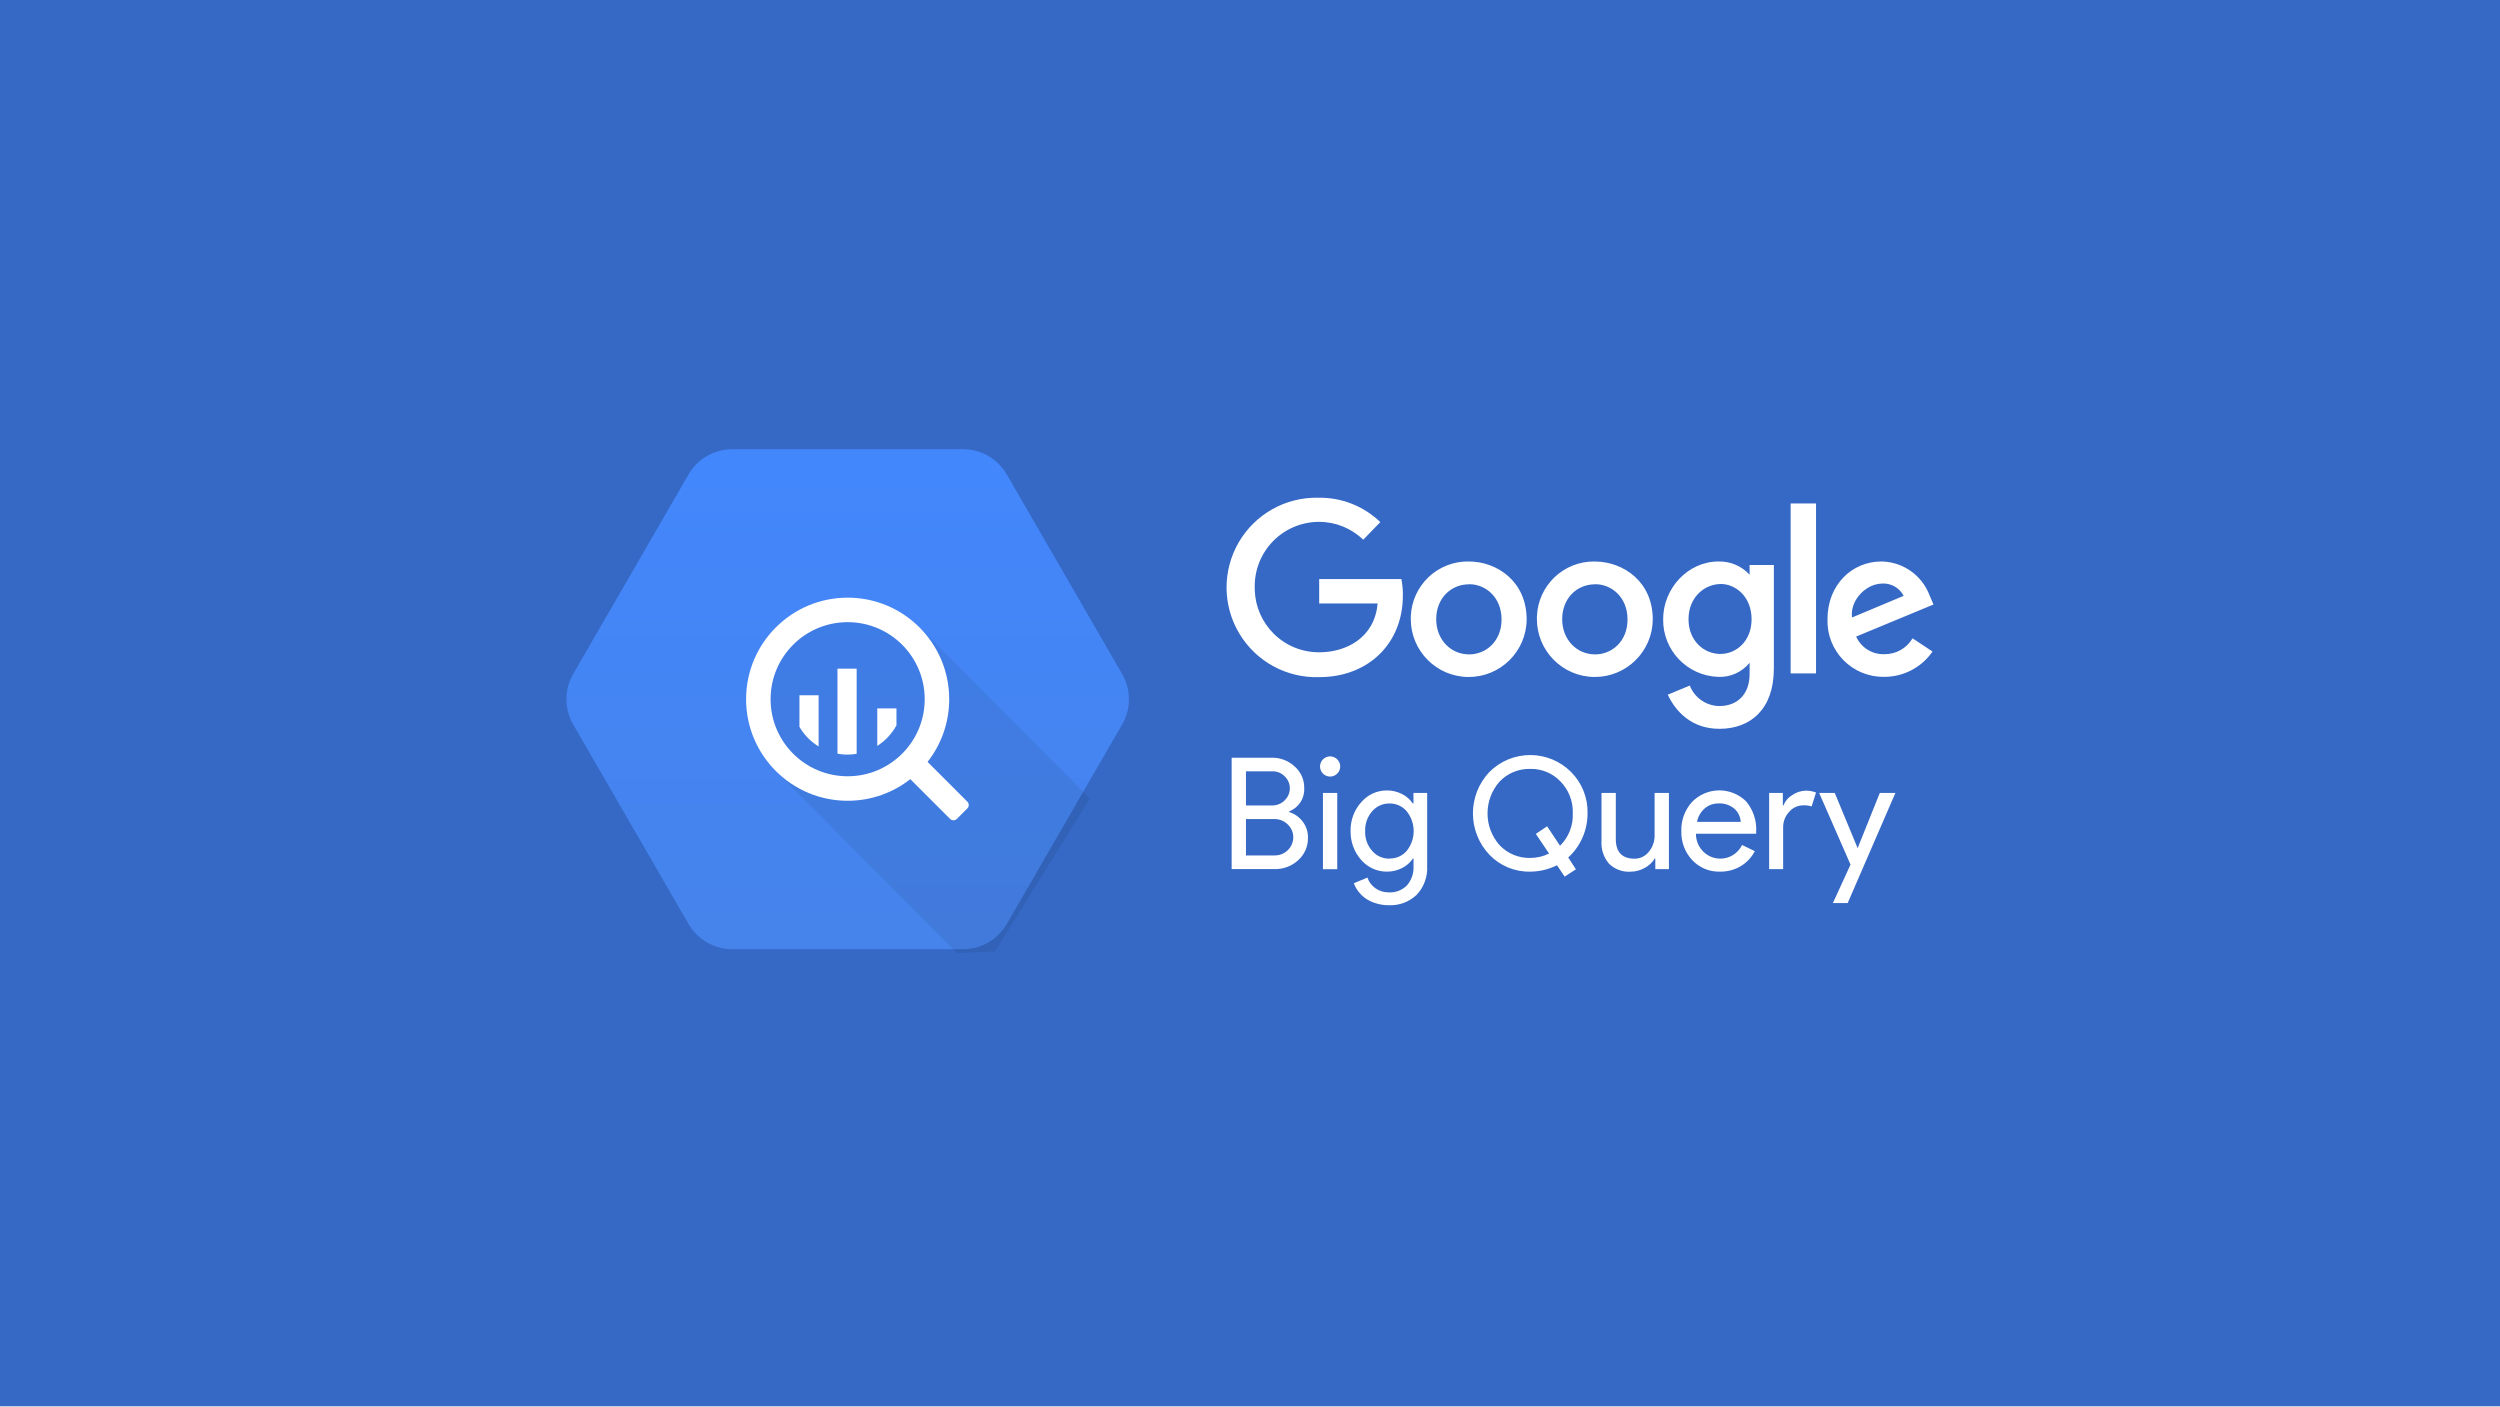
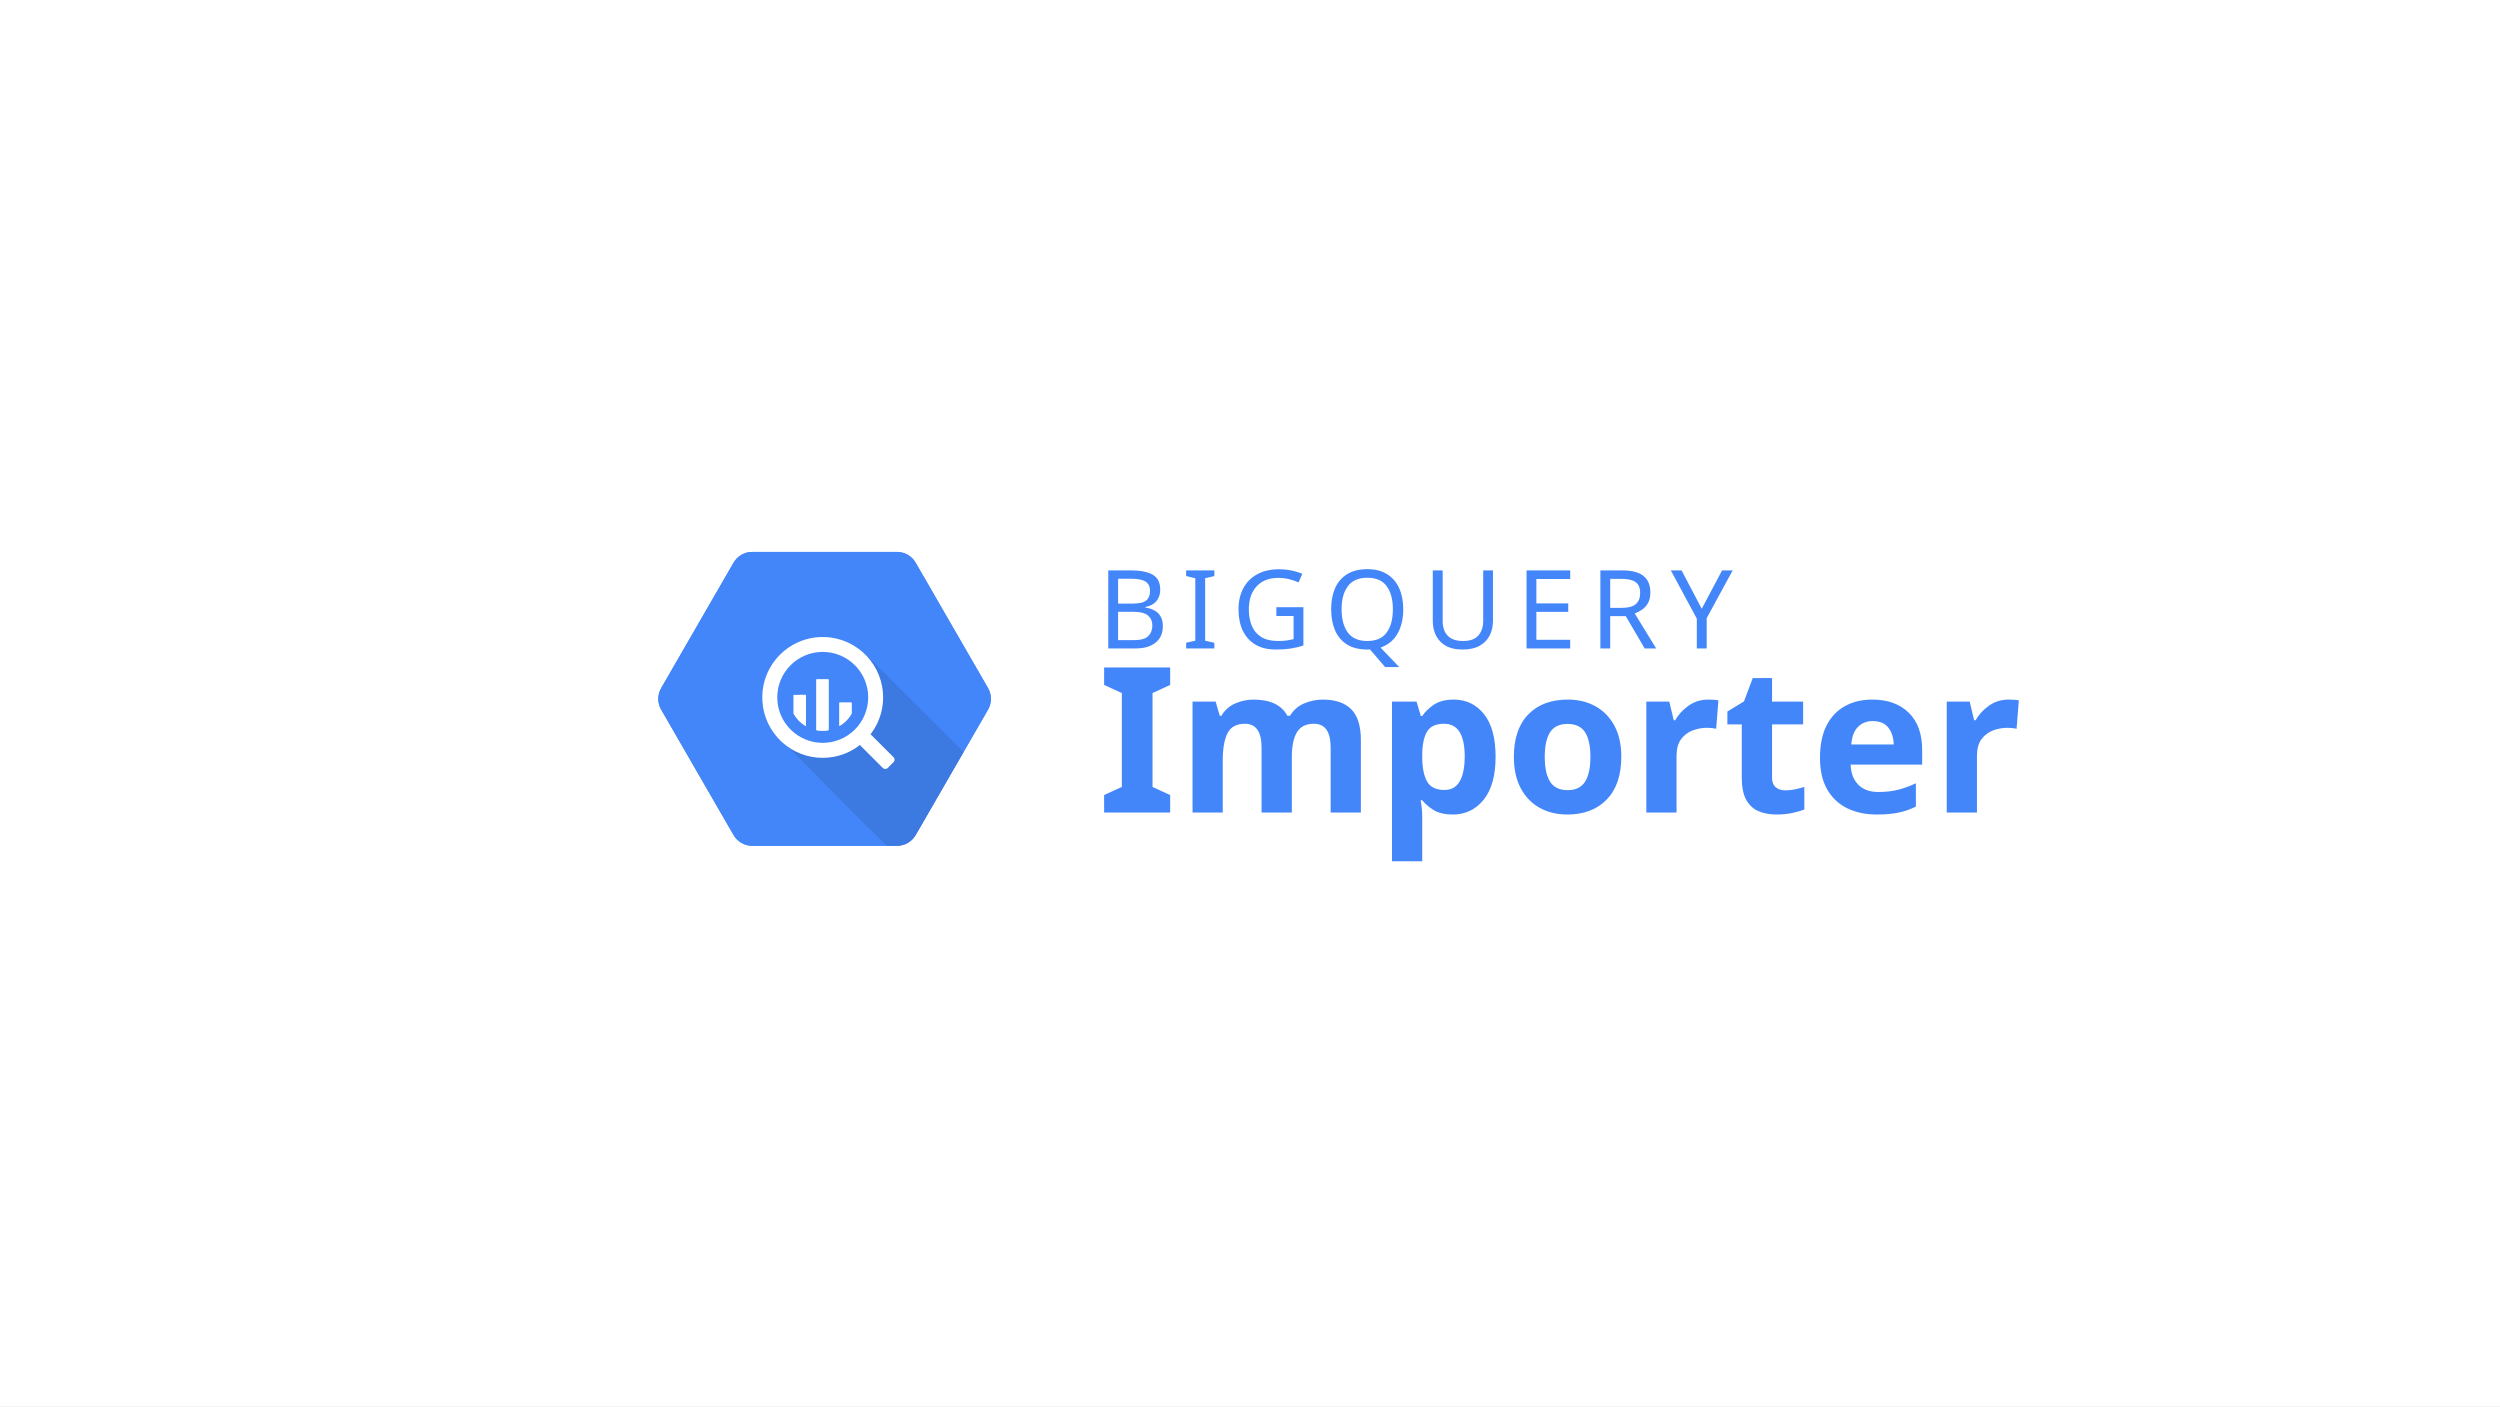
<svg xmlns="http://www.w3.org/2000/svg" width="640px" height="360px" viewBox="0 0 640 360" version="1.1">
-   <defs>
-     <linearGradient x1="50%" y1="-3.89783073e-15%" x2="50%" y2="99.845%" id="linearGradient-1">
-       <stop stop-color="#4387FD" offset="0%" />
-       <stop stop-color="#4683EA" offset="100%" />
-     </linearGradient>
-   </defs>
-   <g id="bigquery/picture" stroke="none" stroke-width="1" fill="none" fill-rule="evenodd">
-     <rect id="Rectangle-Copy" fill="#3569C5" x="0" y="0" width="640" height="360" />
-     <path d="M176.265,236.541 L146.733,185.459 C144.422,181.462 144.422,176.538 146.733,172.541 L176.265,121.459 C178.576,117.462 182.846,115 187.468,115 L246.532,115 C251.154,115 255.424,117.462 257.735,121.459 L287.267,172.541 C289.578,176.538 289.578,181.462 287.267,185.459 L257.735,236.541 C255.424,240.538 251.154,243 246.532,243 L187.468,243 C182.846,243 178.576,240.538 176.265,236.541 Z" id="Path" fill="url(#linearGradient-1)" fill-rule="nonzero" />
-     <polygon id="Path" fill="#000000" fill-rule="nonzero" opacity="0.07" points="279 204.424 235.784 161.004 217.172 156 200.455 162.241 194 179.141 199.191 197.956 245.019 244 254.745 243.567" />
-     <path d="M216.998,153 C231.356,153 242.996,164.64 242.996,178.999 C242.996,185.053 240.927,190.623 237.457,195.042 L247.646,205.23 C248.087,205.672 248.116,206.376 247.734,206.854 L247.646,206.952 L244.952,209.644 C244.51,210.087 243.805,210.117 243.328,209.732 L243.229,209.644 L233.041,199.458 C228.622,202.927 223.052,204.997 216.998,204.997 C202.64,204.997 191,193.357 191,178.999 C191,164.64 202.64,153 216.998,153 Z M216.998,159.271 C206.103,159.271 197.272,168.104 197.272,178.999 C197.272,189.893 206.103,198.725 216.998,198.725 C227.893,198.725 236.725,189.893 236.725,178.999 C236.725,168.104 227.893,159.271 216.998,159.271 Z M219.305,171.183 L219.305,192.974 C218.539,193.101 217.76,193.186 216.959,193.186 C216.257,193.186 215.57,193.126 214.896,193.024 L214.393,192.939 L214.393,171.183 L219.305,171.183 Z M209.568,177.995 L209.568,191.091 C207.67,189.93 206.065,188.343 204.887,186.456 L204.657,186.075 L204.657,177.995 L209.568,177.995 Z M229.493,181.354 L229.493,185.682 C228.402,187.705 226.834,189.425 224.94,190.713 L224.582,190.95 L224.582,181.354 L229.493,181.354 Z" id="Combined-Shape" fill="#FFFFFF" fill-rule="nonzero" />
-     <path d="M439.937,143.74 C442.954,143.664 445.857,144.897 447.896,147.122 L447.896,147.122 L447.896,144.642 L454.107,144.642 L454.107,171.19 C454.107,181.606 448.076,186.577 440.185,186.577 C432.971,186.577 428.924,182.068 426.951,177.841 L426.951,177.841 L432.587,175.496 C433.794,178.626 436.785,180.706 440.14,180.749 C444.807,180.749 447.896,177.683 447.896,172.587 L447.896,172.587 L447.896,169.668 C445.932,172.097 442.922,173.439 439.802,173.275 C431.882,172.988 425.645,166.42 425.767,158.496 C425.767,150.684 432.046,143.74 439.937,143.74 Z M337.093,127.411 L337.512,127.417 C343.414,127.314 349.116,129.56 353.361,133.662 L353.361,133.662 L348.987,138.171 C345.966,135.241 341.924,133.6 337.714,133.594 C333.292,133.582 329.051,135.349 325.947,138.498 C322.842,141.647 321.135,145.913 321.211,150.335 L321.211,150.335 L321.211,150.616 L321.217,151.025 C321.337,155.243 323.075,159.259 326.081,162.234 C329.184,165.305 333.382,167.015 337.748,166.985 C344.625,166.985 351.918,163.265 352.662,154.494 L352.662,154.494 L337.714,154.494 L337.714,148.249 L358.738,148.249 L358.75,148.294 L358.848,148.807 C359.061,150.006 359.157,151.224 359.133,152.443 C359.133,164.899 350.115,173.32 337.838,173.343 C329.469,173.658 321.592,169.394 317.28,162.214 C312.967,155.035 312.903,146.077 317.113,138.837 C321.323,131.597 329.139,127.221 337.512,127.417 Z M375.655,143.737 L376.042,143.74 C383.144,143.74 390.821,148.779 390.821,158.564 C390.774,166.754 384.097,173.355 375.907,173.309 C367.717,173.262 361.116,166.585 361.162,158.395 L361.162,158.395 L361.162,158.079 L361.174,157.692 C361.336,153.957 362.926,150.421 365.625,147.82 C368.417,145.13 372.166,143.662 376.042,143.74 Z M407.897,143.738 L408.283,143.74 L408.294,143.751 L408.568,143.754 C415.615,143.881 423.107,148.916 423.107,158.564 C423.057,166.752 416.38,173.349 408.193,173.303 C400.005,173.256 393.404,166.583 393.448,158.395 L393.448,158.395 L393.448,158.079 L393.459,157.693 C393.621,153.966 395.205,150.436 397.895,147.836 C400.677,145.147 404.414,143.674 408.283,143.74 Z M481.636,143.74 L481.957,143.748 C487.307,143.95 492.034,147.33 493.946,152.352 L493.946,152.352 L494.972,154.754 L475.176,162.96 C476.436,165.805 479.305,167.593 482.414,167.469 C485.369,167.506 488.117,165.958 489.617,163.411 L489.617,163.411 L494.724,166.793 C491.916,170.871 487.274,173.298 482.323,173.275 C478.411,173.333 474.646,171.783 471.908,168.988 C469.169,166.192 467.698,162.396 467.838,158.485 C467.838,149.692 474.128,143.74 481.613,143.74 L481.613,143.74 L481.636,143.74 Z M464.907,128.894 L464.907,172.396 L458.402,172.396 L458.402,128.894 L464.907,128.894 Z M376.121,149.557 L376.11,149.579 C371.33,149.579 367.667,153.266 367.667,158.508 C367.667,163.749 371.387,167.526 376.099,167.526 C380.382,167.526 384.396,164.212 384.396,158.575 C384.396,152.939 380.371,149.557 376.121,149.557 L376.121,149.557 Z M408.373,149.557 L408.362,149.579 C403.582,149.579 399.918,153.266 399.918,158.508 C399.918,163.749 403.638,167.526 408.351,167.526 C412.634,167.526 416.647,164.212 416.647,158.575 C416.647,152.939 412.623,149.557 408.373,149.557 L408.373,149.557 Z M440.512,149.5 L440.523,149.512 L440.296,149.515 C436.205,149.635 432.26,152.996 432.26,158.53 C432.26,164.031 436.195,167.413 440.422,167.413 C444.413,167.413 448.403,164.212 448.403,158.519 C448.403,152.826 444.401,149.5 440.512,149.5 L440.512,149.5 Z M482.116,149.371 L481.872,149.376 L481.872,149.399 L481.648,149.403 C477.459,149.553 473.552,153.871 474.117,158.079 L474.117,158.079 L487.34,152.533 C486.282,150.511 484.152,149.282 481.872,149.376 Z" id="Combined-Shape" fill="#FFFFFF" fill-rule="nonzero" />
-     <path d="M355.041,202.352 C356.376,202.343 357.694,202.652 358.885,203.254 C360.019,203.809 360.987,204.653 361.692,205.7 L361.85,205.7 L361.85,202.995 L365.356,202.995 L365.356,221.685 C365.509,224.405 364.544,227.068 362.684,229.058 C360.774,230.879 358.207,231.847 355.571,231.741 C354.534,231.748 353.502,231.608 352.505,231.324 C351.583,231.076 350.702,230.696 349.889,230.196 C349.117,229.698 348.432,229.078 347.86,228.359 C347.309,227.686 346.878,226.924 346.586,226.104 L350.058,224.661 C350.437,225.777 351.164,226.741 352.133,227.412 C353.125,228.101 354.307,228.464 355.514,228.449 C357.255,228.55 358.956,227.897 360.181,226.657 C361.361,225.291 361.963,223.521 361.861,221.719 L361.861,219.792 L361.703,219.792 C360.998,220.839 360.03,221.682 358.896,222.238 C357.705,222.839 356.387,223.148 355.052,223.14 C352.527,223.153 350.122,222.062 348.469,220.152 C346.665,218.117 345.695,215.476 345.752,212.757 C345.683,210.045 346.651,207.409 348.458,205.385 C350.097,203.452 352.507,202.342 355.041,202.352 Z M469.698,202.995 L475.515,217.03 L475.593,217.03 L481.23,202.995 L485.221,202.995 L473.012,231.177 L469.224,231.177 L473.733,221.336 L465.707,202.995 L469.698,202.995 Z M391.74,193.29 C395.658,193.29 399.415,194.847 402.184,197.618 C404.983,200.41 406.511,204.229 406.412,208.18 C406.425,210.33 405.984,212.459 405.115,214.426 C404.273,216.364 403.028,218.101 401.463,219.521 L403.436,222.542 L400.55,224.413 L398.588,221.505 C396.46,222.57 394.114,223.129 391.734,223.14 C387.804,223.225 384.018,221.659 381.296,218.822 C375.66,212.877 375.66,203.562 381.296,197.618 C384.065,194.847 387.822,193.29 391.74,193.29 Z M413.649,202.995 L413.649,215.023 C413.731,218.225 415.332,219.825 418.451,219.825 C419.879,219.833 421.23,219.174 422.104,218.044 C423.03,216.926 423.549,215.53 423.58,214.084 L423.58,202.995 L427.244,202.995 L427.244,222.497 L423.761,222.497 L423.761,219.792 L423.603,219.792 C422.982,220.812 422.093,221.643 421.033,222.193 C419.932,222.816 418.69,223.146 417.425,223.151 C415.376,223.283 413.368,222.537 411.902,221.099 C410.524,219.478 409.836,217.382 409.985,215.26 L409.985,202.995 L413.649,202.995 Z M440.045,202.338 C442.647,202.309 445.153,203.32 447.005,205.148 C448.851,207.347 449.772,210.175 449.576,213.039 L449.576,213.434 L434.166,213.434 C434.146,215.171 434.838,216.842 436.082,218.055 C437.506,219.447 439.513,220.066 441.474,219.72 C443.434,219.373 445.107,218.103 445.968,216.308 L449.237,217.898 C448.405,219.499 447.145,220.838 445.596,221.764 C443.99,222.699 442.157,223.175 440.298,223.14 C437.62,223.217 435.038,222.141 433.207,220.186 C431.33,218.168 430.329,215.489 430.423,212.735 C430.34,209.999 431.317,207.337 433.151,205.306 C434.961,203.436 437.443,202.368 440.045,202.338 Z M342.336,202.995 L342.336,222.52 L338.673,222.52 L338.673,202.995 L342.336,202.995 Z M325.63,193.977 C327.788,193.944 329.874,194.753 331.447,196.231 C333.042,197.627 333.934,199.659 333.882,201.777 C334.019,204.387 332.457,206.787 330.015,207.718 L330.015,207.876 C331.418,208.314 332.646,209.186 333.521,210.367 C334.394,211.534 334.858,212.957 334.84,214.414 C334.897,216.631 333.973,218.759 332.315,220.231 C330.656,221.753 328.466,222.562 326.216,222.486 L315.315,222.486 L315.304,222.497 L315.304,193.977 L325.63,193.977 Z M464.907,202.893 L463.779,206.444 C463.084,206.222 462.355,206.127 461.626,206.163 C460.236,206.167 458.917,206.781 458.019,207.842 C457.026,208.897 456.477,210.294 456.486,211.743 L456.485,222.496 L452.901,222.497 L452.901,202.995 L456.407,202.995 L456.407,206.185 L456.565,206.185 C456.996,205.073 457.791,204.139 458.819,203.536 C459.816,202.845 460.99,202.454 462.201,202.409 C463.127,202.387 464.047,202.551 464.907,202.893 Z M355.695,205.689 C353.999,205.666 352.38,206.397 351.276,207.684 C350.05,209.087 349.409,210.907 349.483,212.768 C349.406,214.624 350.048,216.437 351.276,217.83 C352.382,219.114 354,219.84 355.695,219.814 L355.695,219.78 C357.386,219.826 359.008,219.11 360.114,217.83 C362.496,214.868 362.496,210.647 360.114,207.684 C359.017,206.387 357.393,205.654 355.695,205.689 Z M391.723,196.84 C388.782,196.769 385.946,197.94 383.911,200.064 C379.77,204.717 379.77,211.734 383.911,216.387 C385.95,218.529 388.8,219.708 391.757,219.634 C393.423,219.633 395.067,219.248 396.559,218.506 L393.177,213.479 L396.063,211.528 L399.366,216.511 C401.577,214.335 402.765,211.325 402.635,208.226 C402.746,205.189 401.61,202.24 399.49,200.064 C397.474,197.938 394.652,196.767 391.723,196.84 Z M326.182,209.68 L318.967,209.679 L318.968,218.991 L326.34,218.991 C328.86,219.015 330.937,217.052 331.079,214.561 L331.086,214.347 L331.086,214.347 C331.087,213.112 330.582,211.93 329.688,211.078 C328.762,210.148 327.494,209.642 326.182,209.68 Z M439.971,205.678 C438.668,205.652 437.4,206.105 436.409,206.952 C435.389,207.843 434.695,209.049 434.436,210.379 L434.436,210.39 L445.63,210.39 C445.554,209.086 444.957,207.867 443.973,207.008 C442.853,206.078 441.425,205.603 439.971,205.678 Z M325.776,197.46 L319.013,197.46 L318.968,197.471 L318.968,206.196 L325.619,206.196 C326.844,206.227 328.027,205.749 328.888,204.877 C330.579,203.264 330.644,200.586 329.034,198.892 L328.922,198.779 C328.106,197.916 326.964,197.437 325.776,197.46 Z M342.336,194.394 C342.831,194.876 343.104,195.541 343.092,196.231 C343.086,197.462 342.212,198.517 341.004,198.752 C339.796,198.987 338.59,198.338 338.123,197.2 C337.655,196.062 338.055,194.752 339.079,194.07 C340.104,193.388 341.467,193.523 342.336,194.394 Z" id="Combined-Shape" fill="#FFFFFF" fill-rule="nonzero" />
+   <g id="bigquery-importer/picture" stroke="none" stroke-width="1" fill="none" fill-rule="evenodd">
+     <rect id="Rectangle" fill="#FFFFFF" x="0" y="0" width="640" height="360" />
+     <g id="Group" transform="translate(168, 141)">
+       <text id="BigQuery" font-family="NittiGrotesk-Light, Nitti Grotesk" font-size="28" font-weight="300" letter-spacing="3.333" fill="#4386FA">
+         <tspan x="113" y="25">BIGQUERY</tspan>
+       </text>
+       <text id="Importer" font-family="NittiGrotesk-Bold, Nitti Grotesk" font-size="52" font-weight="bold" fill="#4386FA">
+         <tspan x="113" y="67">Importer</tspan>
+       </text>
+       <g id="bquery" fill-rule="nonzero">
+         <g id="Group-4" transform="translate(0.527781, 0.29)">
+           <path d="M19.262,72.47 L0.742,40.39 C-0.247,38.676 -0.247,36.564 0.742,34.85 L19.262,2.77 C20.25,1.058 22.076,0.003 24.052,7.10542736e-15 L61.112,7.10542736e-15 C63.082,0.01 64.898,1.064 65.882,2.77 L84.402,34.85 C85.392,36.564 85.392,38.676 84.402,40.39 L65.882,72.47 C64.894,74.182 63.069,75.237 61.092,75.24 L24.042,75.24 C22.069,75.234 20.249,74.179 19.262,72.47 L19.262,72.47 Z" id="Path" fill="#4386FA" />
+           <path d="M54.142,27.29 C54.142,27.29 59.292,39.64 52.272,46.64 C45.252,53.64 32.472,49.16 32.472,49.16 C32.472,49.16 51.472,68.41 58.472,75.23 L61.112,75.23 C63.089,75.227 64.914,74.172 65.902,72.46 L78.162,51.23 L54.142,27.29 Z" id="Path" fill="#000000" opacity="0.1" />
+           <path d="M60.222,52.56 L54.532,46.87 C54.471,46.807 54.4,46.753 54.322,46.71 C59.32,40.244 58.425,31.006 52.28,25.618 C46.135,20.23 36.86,20.551 31.102,26.352 C25.345,32.152 25.092,41.43 30.525,47.535 C35.959,53.639 45.203,54.465 51.632,49.42 C51.673,49.493 51.723,49.561 51.782,49.62 L57.472,55.31 C57.639,55.477 57.866,55.571 58.102,55.571 C58.339,55.571 58.565,55.477 58.732,55.31 L58.732,55.31 L60.222,53.82 C60.39,53.653 60.484,53.426 60.484,53.19 C60.484,52.954 60.39,52.727 60.222,52.56 L60.222,52.56 Z M42.092,48.88 C35.664,48.88 30.452,43.669 30.452,37.24 C30.452,30.811 35.664,25.6 42.092,25.6 C48.521,25.6 53.732,30.811 53.732,37.24 C53.732,40.327 52.506,43.288 50.323,45.471 C48.14,47.654 45.179,48.88 42.092,48.88 L42.092,48.88 Z" id="Shape" fill="#FFFFFF" />
+           <path d="M34.652,36.62 L34.652,41.43 C35.393,42.738 36.466,43.828 37.762,44.59 L37.762,36.59 L34.652,36.62 Z" id="Path" fill="#FFFFFF" />
+           <path d="M34.652,36.62 L34.652,41.43 C35.393,42.738 36.466,43.828 37.762,44.59 L37.762,36.59 L34.652,36.62 Z" id="Path" fill="#FFFFFF" />
+           <path d="M40.472,32.63 L40.472,45.63 C41.5,45.819 42.554,45.819 43.582,45.63 L43.582,32.63 L40.472,32.63 Z" id="Path" fill="#FFFFFF" />
+           <path d="M40.472,32.63 L40.472,45.63 C41.5,45.819 42.554,45.819 43.582,45.63 L43.582,32.63 L40.472,32.63 Z" id="Path" fill="#FFFFFF" />
+           <path d="M49.472,41.42 L49.472,38.57 L46.362,38.57 L46.362,44.57 C47.657,43.811 48.73,42.725 49.472,41.42 Z" id="Path" fill="#FFFFFF" />
+           <path d="M49.472,41.42 L49.472,38.57 L46.362,38.57 L46.362,44.57 C47.657,43.811 48.73,42.725 49.472,41.42 Z" id="Path" fill="#FFFFFF" />
+         </g>
+         <g id="Group-4" transform="translate(0.527781, 0.29)">
+           <path d="M19.262,72.47 L0.742,40.39 C-0.247,38.676 -0.247,36.564 0.742,34.85 L19.262,2.77 C20.25,1.058 22.076,0.003 24.052,7.10542736e-15 L61.112,7.10542736e-15 C63.082,0.01 64.898,1.064 65.882,2.77 L84.402,34.85 C85.392,36.564 85.392,38.676 84.402,40.39 L65.882,72.47 C64.894,74.182 63.069,75.237 61.092,75.24 L24.042,75.24 C22.069,75.234 20.249,74.179 19.262,72.47 L19.262,72.47 Z" id="Path" fill="#4386FA" />
+           <path d="M54.142,27.29 C54.142,27.29 59.292,39.64 52.272,46.64 C45.252,53.64 32.472,49.16 32.472,49.16 C32.472,49.16 51.472,68.41 58.472,75.23 L61.112,75.23 C63.089,75.227 64.914,74.172 65.902,72.46 L78.162,51.23 L54.142,27.29 Z" id="Path" fill="#000000" opacity="0.1" />
+           <path d="M60.222,52.56 L54.532,46.87 C54.471,46.807 54.4,46.753 54.322,46.71 C59.32,40.244 58.425,31.006 52.28,25.618 C46.135,20.23 36.86,20.551 31.102,26.352 C25.345,32.152 25.092,41.43 30.525,47.535 C35.959,53.639 45.203,54.465 51.632,49.42 C51.673,49.493 51.723,49.561 51.782,49.62 L57.472,55.31 C57.639,55.477 57.866,55.571 58.102,55.571 C58.339,55.571 58.565,55.477 58.732,55.31 L58.732,55.31 L60.222,53.82 C60.39,53.653 60.484,53.426 60.484,53.19 C60.484,52.954 60.39,52.727 60.222,52.56 L60.222,52.56 Z M42.092,48.88 C35.664,48.88 30.452,43.669 30.452,37.24 C30.452,30.811 35.664,25.6 42.092,25.6 C48.521,25.6 53.732,30.811 53.732,37.24 C53.732,40.327 52.506,43.288 50.323,45.471 C48.14,47.654 45.179,48.88 42.092,48.88 L42.092,48.88 Z" id="Shape" fill="#FFFFFF" />
+           <path d="M34.652,36.62 L34.652,41.43 C35.393,42.738 36.466,43.828 37.762,44.59 L37.762,36.59 L34.652,36.62 Z" id="Path" fill="#FFFFFF" />
+           <path d="M34.652,36.62 L34.652,41.43 C35.393,42.738 36.466,43.828 37.762,44.59 L37.762,36.59 L34.652,36.62 Z" id="Path" fill="#FFFFFF" />
+           <path d="M40.472,32.63 L40.472,45.63 C41.5,45.819 42.554,45.819 43.582,45.63 L43.582,32.63 L40.472,32.63 Z" id="Path" fill="#FFFFFF" />
+           <path d="M40.472,32.63 L40.472,45.63 C41.5,45.819 42.554,45.819 43.582,45.63 L43.582,32.63 L40.472,32.63 Z" id="Path" fill="#FFFFFF" />
+           <path d="M49.472,41.42 L49.472,38.57 L46.362,38.57 L46.362,44.57 C47.657,43.811 48.73,42.725 49.472,41.42 Z" id="Path" fill="#FFFFFF" />
+           <path d="M49.472,41.42 L49.472,38.57 L46.362,38.57 L46.362,44.57 C47.657,43.811 48.73,42.725 49.472,41.42 Z" id="Path" fill="#FFFFFF" />
+         </g>
+       </g>
+     </g>
  </g>
</svg>
